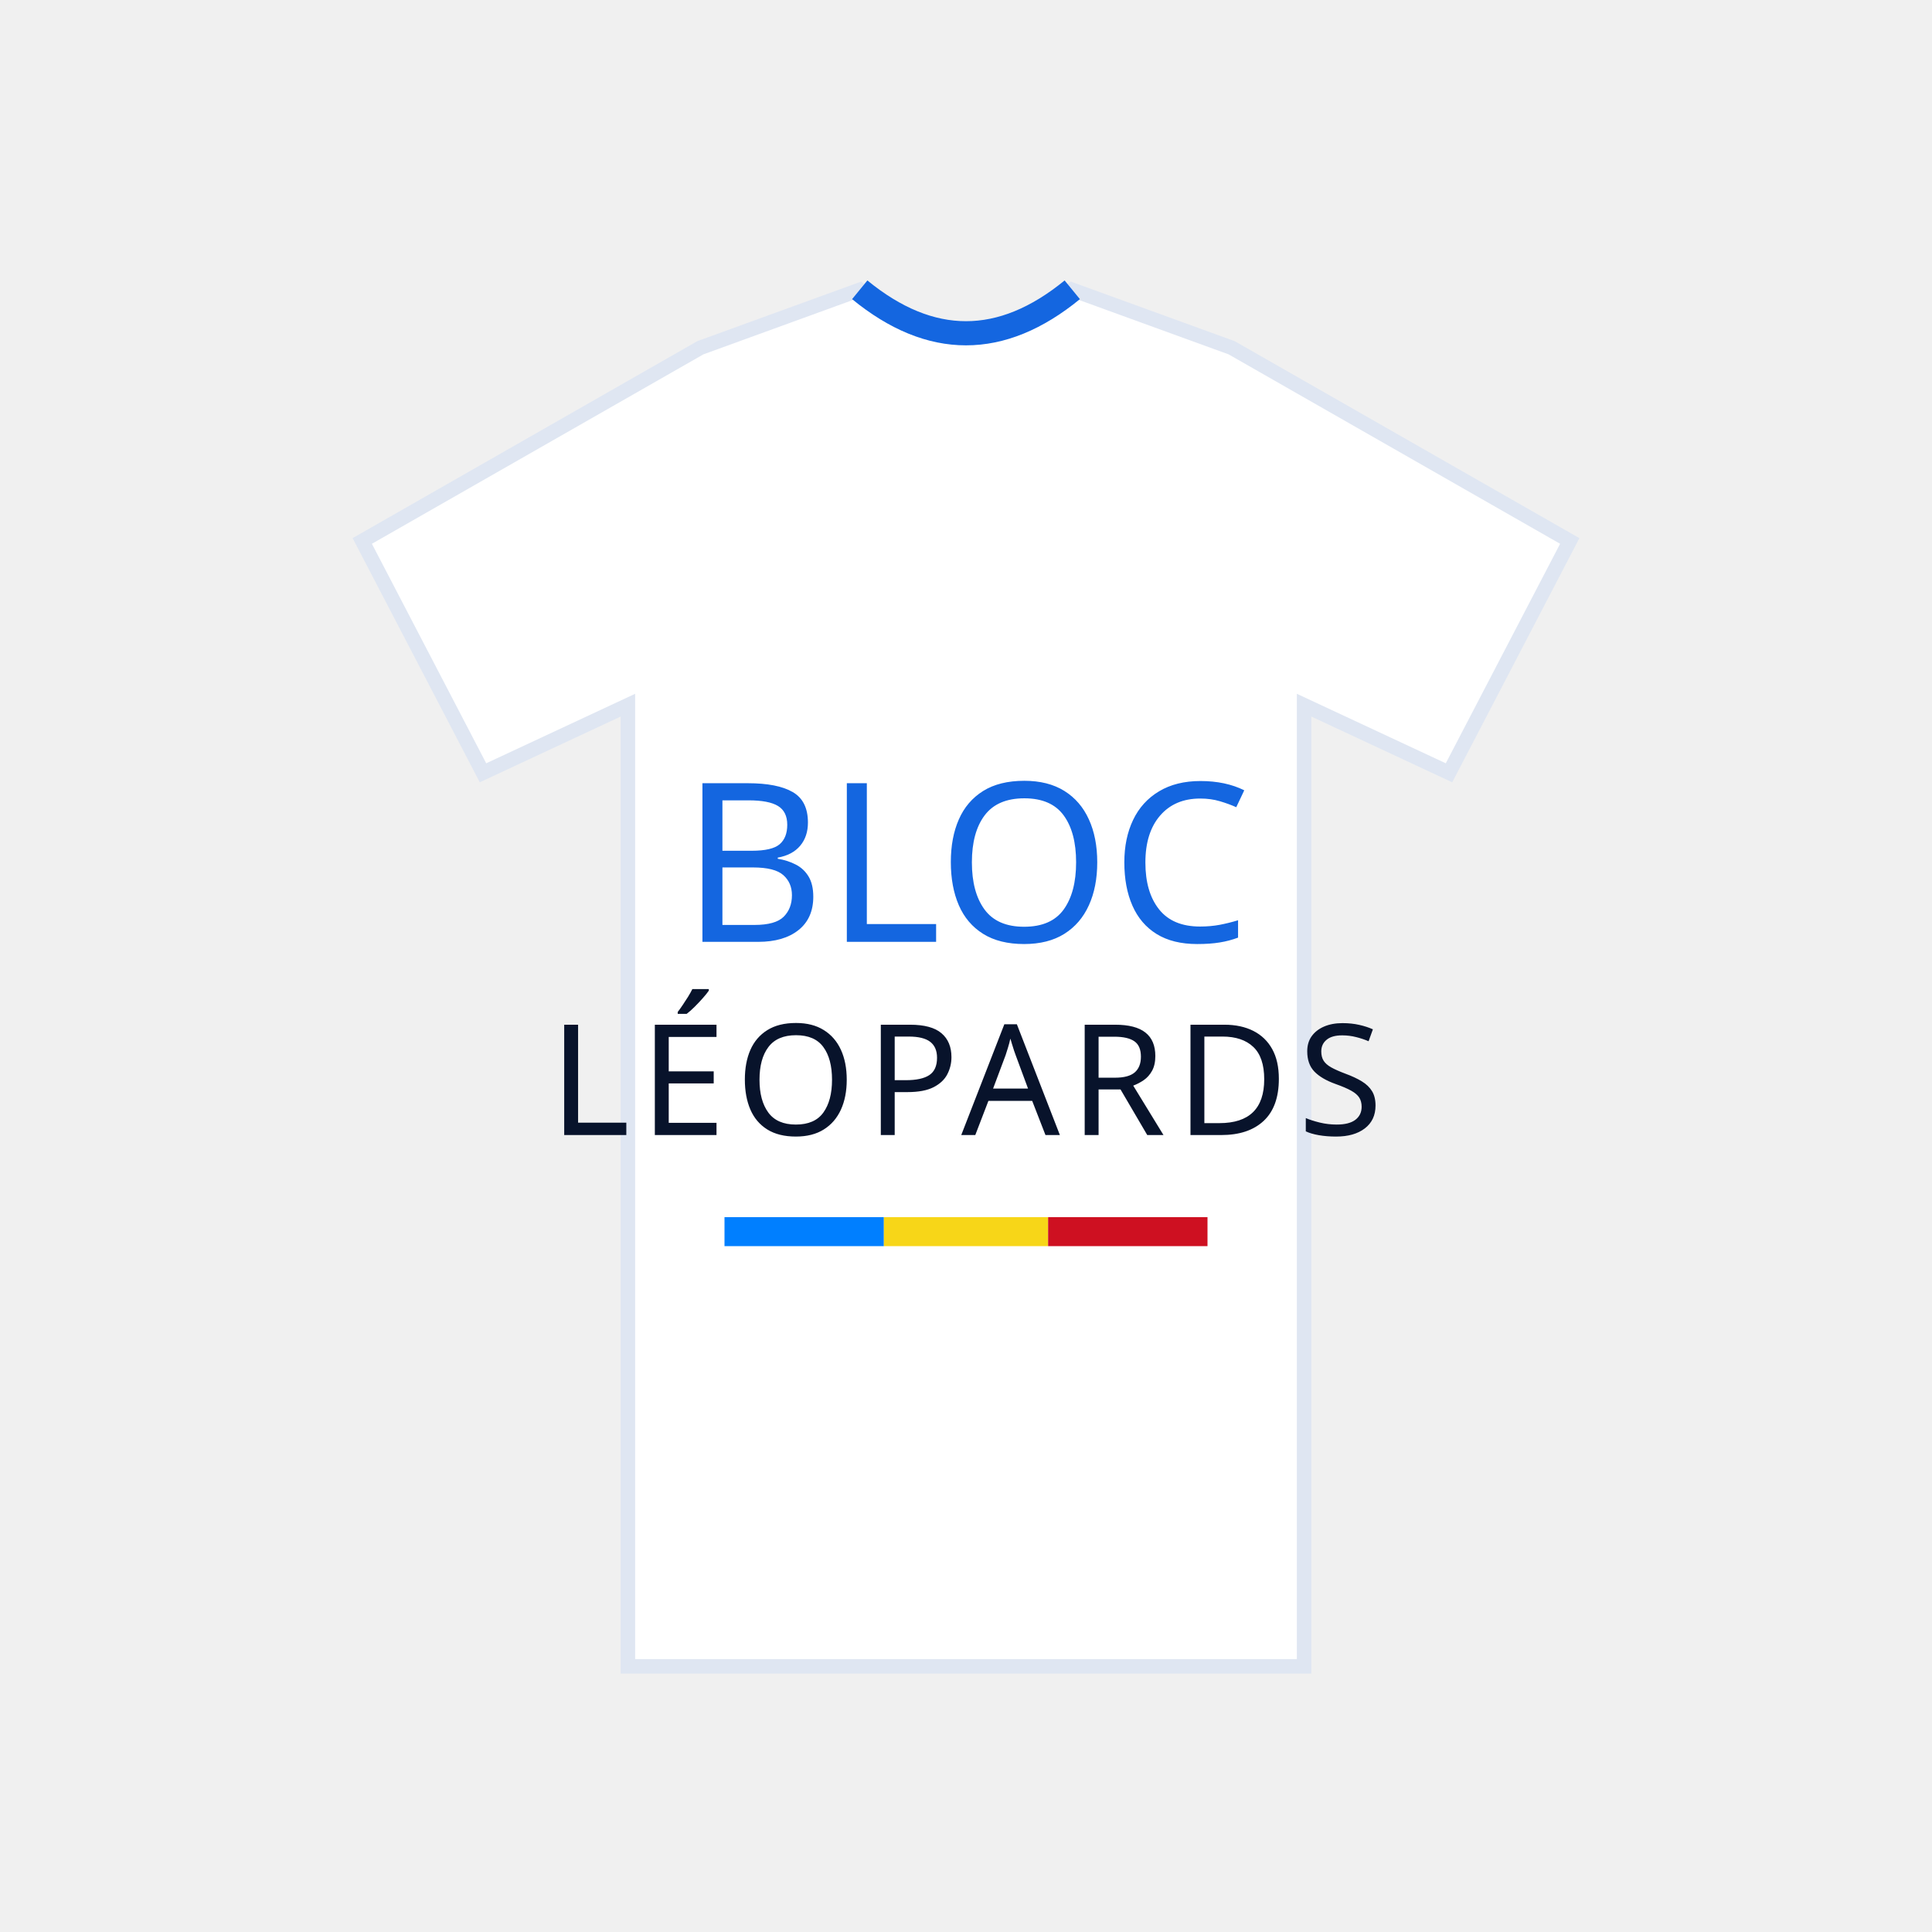
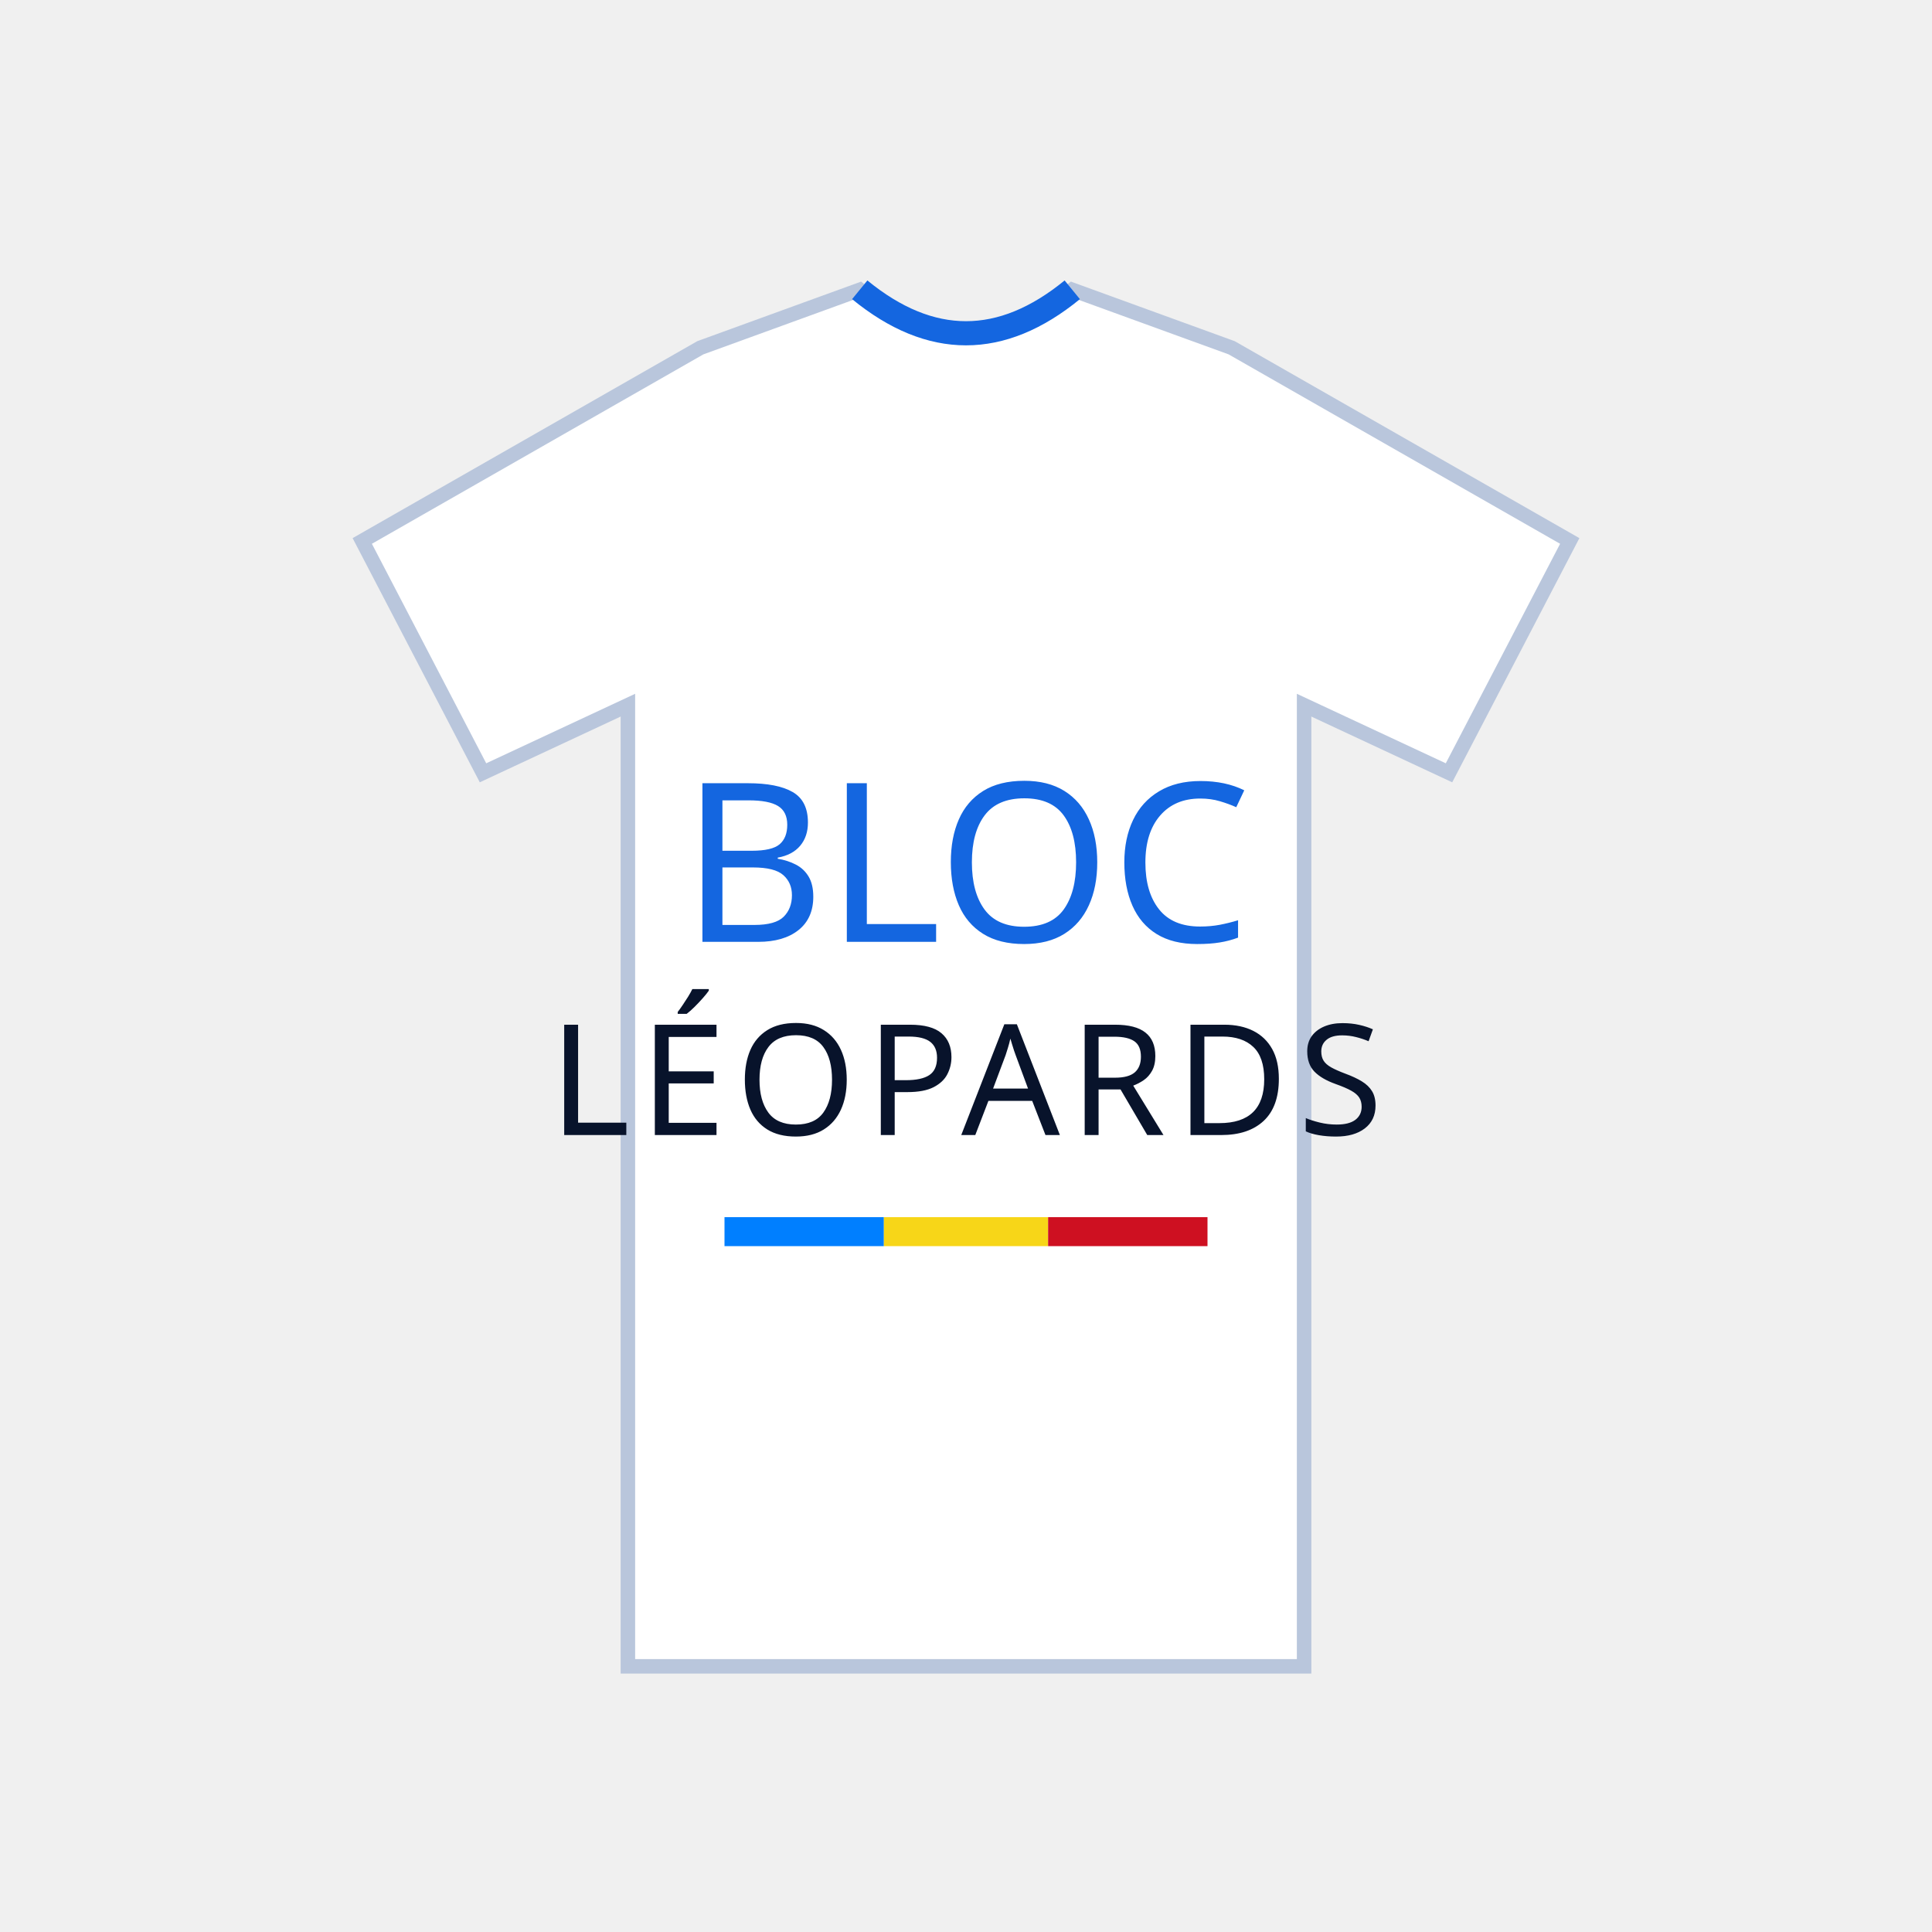
<svg xmlns="http://www.w3.org/2000/svg" viewBox="0 0 400 400">
-   <path d="M145 72 L178 60 Q200 78 222 60 L255 72 L325 112 L300 160 L270 146 L270 345 L130 345 L130 146 L100 160 L75 112 Z" fill="#ffffff" stroke="#dfe6f2" stroke-width="3" />
+   <path d="M145 72 L178 60 Q200 78 222 60 L255 72 L325 112 L300 160 L270 146 L270 345 L130 345 L130 146 L100 160 L75 112 Z" fill="#ffffff" stroke="#b9c6dc" stroke-width="3" />
  <path d="M178 60 Q200 78 222 60" fill="none" stroke="#1466E0" stroke-width="5" />
  <text x="200" y="195" font-family="Impact,Arial Black,sans-serif" font-size="46" fill="#1466E0" text-anchor="middle">BLOC</text>
  <text x="200" y="235" font-family="Impact,Arial Black,sans-serif" font-size="32" fill="#08132B" text-anchor="middle" letter-spacing="2">LÉOPARDS</text>
  <rect x="150" y="252" width="33" height="6" fill="#007fff" />
  <rect x="183" y="252" width="34" height="6" fill="#f7d618" />
  <rect x="217" y="252" width="33" height="6" fill="#ce1021" />
</svg>
